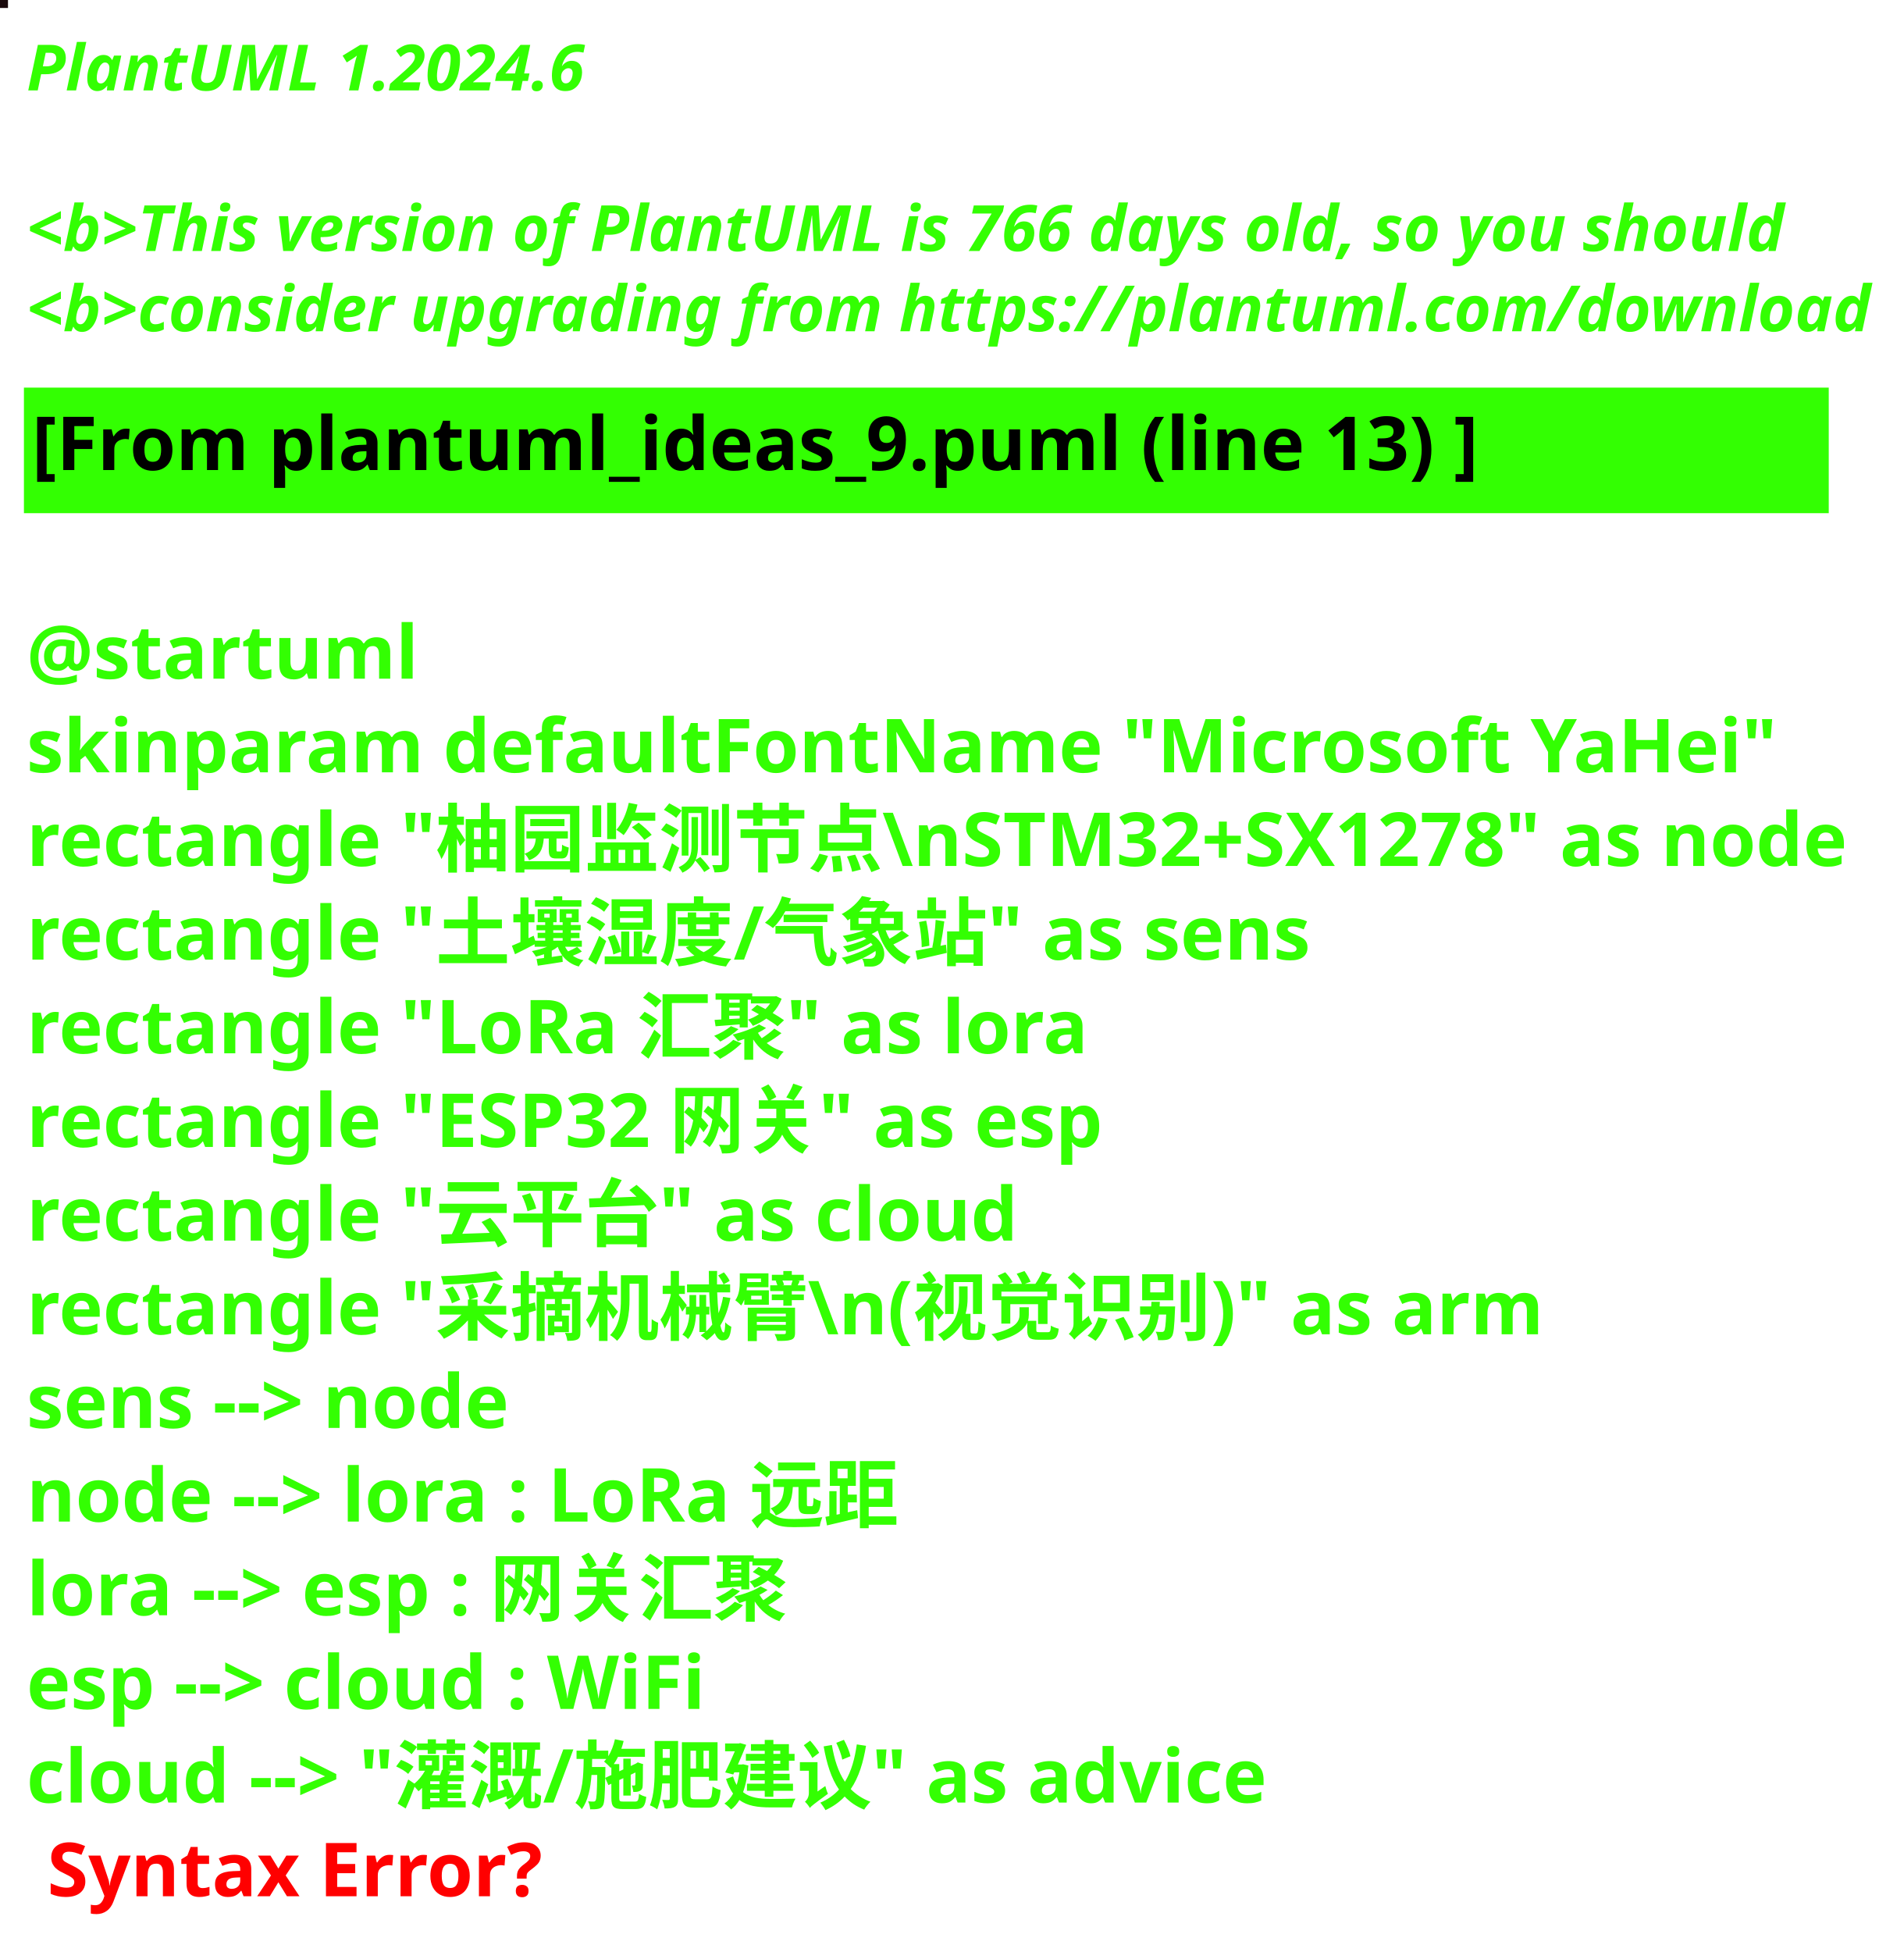
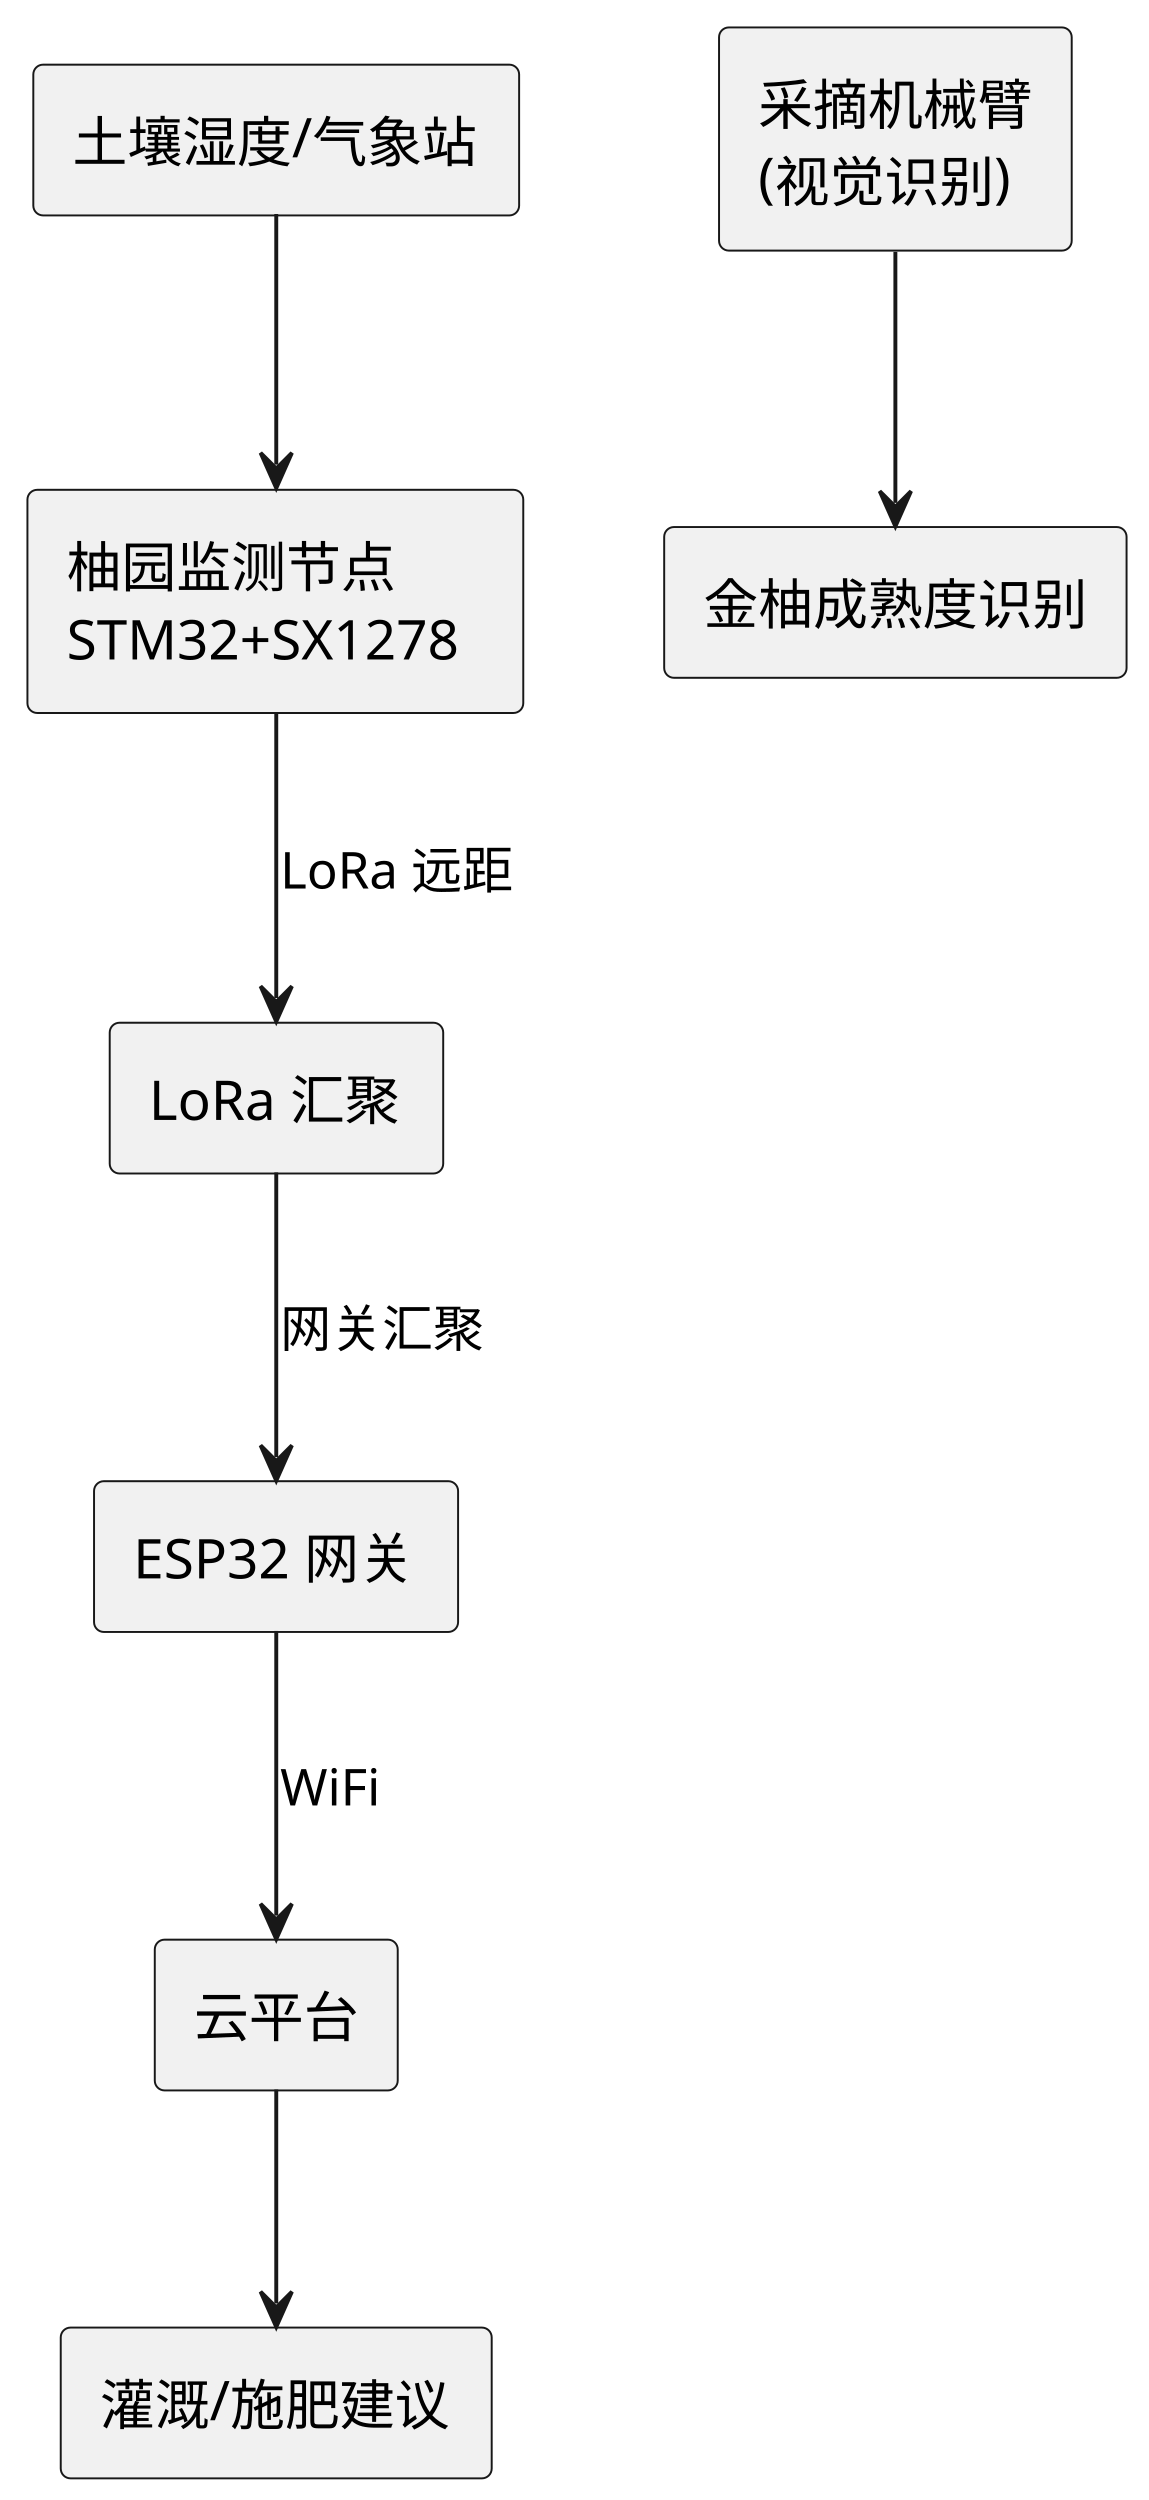
- <svg xmlns="http://www.w3.org/2000/svg" contentStyleType="text/css" height="367px" preserveAspectRatio="none" style="width:358px;height:367px;background:#000000;" version="1.1" viewBox="0 0 358 367" width="358px" zoomAndPan="magnify">
+ <svg xmlns="http://www.w3.org/2000/svg" contentStyleType="text/css" height="638px" preserveAspectRatio="none" style="width:293px;height:638px;background:#FFFFFF;" version="1.1" viewBox="0 0 293 638" width="293px" zoomAndPan="magnify">
  <defs />
  <g>
-     <rect fill="#1A090C" height="1" style="stroke:#1A090C;stroke-width:1.0;" width="1" x="0" y="0" />
-     <text fill="#33FF02" font-family="sans-serif" font-size="12" font-style="italic" font-weight="bold" lengthAdjust="spacing" textLength="105.375" x="5" y="17">PlantUML 1.2024.6</text>
-     <text fill="#33FF02" font-family="sans-serif" font-size="12" font-style="italic" font-weight="bold" lengthAdjust="spacing" textLength="3.334" x="5" y="32.094"> </text>
-     <text fill="#33FF02" font-family="sans-serif" font-size="12" font-style="italic" font-weight="bold" lengthAdjust="spacing" textLength="342.07" x="5" y="47.188">&lt;b&gt;This version of PlantUML is 766 days old, so you should</text>
-     <text fill="#33FF02" font-family="sans-serif" font-size="12" font-style="italic" font-weight="bold" lengthAdjust="spacing" textLength="344.01" x="5" y="62.281">&lt;b&gt;consider upgrading from https://plantuml.com/download</text>
-     <rect fill="#33FF02" height="22.609" style="stroke:#33FF02;stroke-width:1.0;" width="338.393" x="5" y="73.375" />
-     <text fill="#000000" font-family="sans-serif" font-size="14" font-weight="bold" lengthAdjust="spacing" textLength="263.717" x="6" y="88.375">[From plantuml_ideas_9.puml (line 13) ]</text>
-     <text fill="#33FF02" font-family="sans-serif" font-size="14" font-weight="bold" lengthAdjust="spacing" textLength="3.89" x="5" y="109.984"> </text>
-     <text fill="#33FF02" font-family="sans-serif" font-size="14" font-weight="bold" lengthAdjust="spacing" textLength="68.886" x="5" y="127.594">@startuml</text>
-     <text fill="#33FF02" font-family="sans-serif" font-size="14" font-weight="bold" lengthAdjust="spacing" textLength="311.227" x="5" y="145.203">skinparam defaultFontName "Microsoft YaHei"</text>
-     <text fill="#33FF02" font-family="sans-serif" font-size="14" font-weight="bold" lengthAdjust="spacing" textLength="338.393" x="5" y="162.812">rectangle "柚园监测节点\nSTM32+SX1278" as node</text>
-     <text fill="#33FF02" font-family="sans-serif" font-size="14" font-weight="bold" lengthAdjust="spacing" textLength="239.627" x="5" y="180.422">rectangle "土壤湿度/气象站" as sens</text>
-     <text fill="#33FF02" font-family="sans-serif" font-size="14" font-weight="bold" lengthAdjust="spacing" textLength="196.205" x="5" y="198.031">rectangle "LoRa 汇聚" as lora</text>
-     <text fill="#33FF02" font-family="sans-serif" font-size="14" font-weight="bold" lengthAdjust="spacing" textLength="203.239" x="5" y="215.641">rectangle "ESP32 网关" as esp</text>
-     <text fill="#33FF02" font-family="sans-serif" font-size="14" font-weight="bold" lengthAdjust="spacing" textLength="183.408" x="5" y="233.25">rectangle "云平台" as cloud</text>
-     <text fill="#33FF02" font-family="sans-serif" font-size="14" font-weight="bold" lengthAdjust="spacing" textLength="280.15" x="5" y="250.859">rectangle "采摘机械臂\n(视觉识别)" as arm</text>
-     <text fill="#33FF02" font-family="sans-serif" font-size="14" font-weight="bold" lengthAdjust="spacing" textLength="90.631" x="5" y="268.469">sens --&gt; node</text>
-     <text fill="#33FF02" font-family="sans-serif" font-size="14" font-weight="bold" lengthAdjust="spacing" textLength="164.602" x="5" y="286.078">node --&gt; lora : LoRa 远距</text>
-     <text fill="#33FF02" font-family="sans-serif" font-size="14" font-weight="bold" lengthAdjust="spacing" textLength="145.27" x="5" y="303.688">lora --&gt; esp : 网关汇聚</text>
-     <text fill="#33FF02" font-family="sans-serif" font-size="14" font-weight="bold" lengthAdjust="spacing" textLength="128.721" x="5" y="321.297">esp --&gt; cloud : WiFi</text>
-     <text fill="#33FF02" font-family="sans-serif" font-size="14" font-weight="bold" lengthAdjust="spacing" text-decoration="wavy underline" textLength="233.338" x="5" y="338.906">cloud --&gt; "灌溉/施肥建议" as advice</text>
-     <text fill="#FF0000" font-family="sans-serif" font-size="14" font-weight="bold" lengthAdjust="spacing" textLength="92.586" x="8.89" y="356.516">Syntax Error?</text>
+     <g id="elem_node">
+       <rect fill="#F1F1F1" height="56.955" rx="2.5" ry="2.5" style="stroke:#181818;stroke-width:0.5;" width="126.538" x="7" y="125" />
+       <text fill="#000000" font-family="Microsoft YaHei" font-size="14" lengthAdjust="spacing" textLength="84" x="17" y="149.814">柚园监测节点</text>
+       <text fill="#000000" font-family="Microsoft YaHei" font-size="14" lengthAdjust="spacing" textLength="106.538" x="17" y="168.291">STM32+SX1278</text>
+     </g>
+     <g id="elem_sens">
+       <rect fill="#F1F1F1" height="38.477" rx="2.5" ry="2.5" style="stroke:#181818;stroke-width:0.5;" width="123.981" x="8.5" y="16.5" />
+       <text fill="#000000" font-family="Microsoft YaHei" font-size="14" lengthAdjust="spacing" textLength="103.981" x="18.5" y="41.313">土壤湿度/气象站</text>
+     </g>
+     <g id="elem_lora">
+       <rect fill="#F1F1F1" height="38.477" rx="2.5" ry="2.5" style="stroke:#181818;stroke-width:0.5;" width="85.106" x="28" y="261" />
+       <text fill="#000000" font-family="Microsoft YaHei" font-size="14" lengthAdjust="spacing" textLength="65.106" x="38" y="285.813">LoRa 汇聚</text>
+     </g>
+     <g id="elem_esp">
+       <rect fill="#F1F1F1" height="38.477" rx="2.5" ry="2.5" style="stroke:#181818;stroke-width:0.5;" width="92.905" x="24" y="378" />
+       <text fill="#000000" font-family="Microsoft YaHei" font-size="14" lengthAdjust="spacing" textLength="72.905" x="34" y="402.813">ESP32 网关</text>
+     </g>
+     <g id="elem_cloud">
+       <rect fill="#F1F1F1" height="38.477" rx="2.5" ry="2.5" style="stroke:#181818;stroke-width:0.5;" width="62" x="39.5" y="495" />
+       <text fill="#000000" font-family="Microsoft YaHei" font-size="14" lengthAdjust="spacing" textLength="42" x="49.5" y="519.813">云平台</text>
+     </g>
+     <g id="elem_arm">
+       <rect fill="#F1F1F1" height="56.955" rx="2.5" ry="2.5" style="stroke:#181818;stroke-width:0.5;" width="90" x="183.5" y="7" />
+       <text fill="#000000" font-family="Microsoft YaHei" font-size="14" lengthAdjust="spacing" textLength="70" x="193.5" y="31.814">采摘机械臂</text>
+       <text fill="#000000" font-family="Microsoft YaHei" font-size="14" lengthAdjust="spacing" textLength="65.352" x="193.5" y="50.291">(视觉识别)</text>
+     </g>
+     <g id="elem_advice">
+       <rect fill="#F1F1F1" height="38.477" rx="2.5" ry="2.5" style="stroke:#181818;stroke-width:0.5;" width="109.981" x="15.5" y="594" />
+       <text fill="#000000" font-family="Microsoft YaHei" font-size="14" lengthAdjust="spacing" textLength="89.981" x="25.5" y="618.813">灌溉/施肥建议</text>
+     </g>
+     <g id="elem_ripe">
+       <rect fill="#F1F1F1" height="38.477" rx="2.5" ry="2.5" style="stroke:#181818;stroke-width:0.5;" width="118" x="169.5" y="134.5" />
+       <text fill="#000000" font-family="Microsoft YaHei" font-size="14" lengthAdjust="spacing" textLength="98" x="179.5" y="159.314">金柚成熟度识别</text>
+     </g>
+     <g id="link_sens_node">
+       <path d="M70.5,54.62 C70.5,73.36 70.5,96.85 70.5,118.57 " fill="none" id="sens-to-node" style="stroke:#181818;stroke-width:1.0;" />
+       <polygon fill="#181818" points="70.5,124.57,74.5,115.57,70.5,119.57,66.5,115.57,70.5,124.57" style="stroke:#181818;stroke-width:1.0;" />
+     </g>
+     <g id="link_node_lora">
+       <path d="M70.5,182.13 C70.5,206.06 70.5,233.99 70.5,254.69 " fill="none" id="node-to-lora" style="stroke:#181818;stroke-width:1.0;" />
+       <polygon fill="#181818" points="70.5,260.69,74.5,251.69,70.5,255.69,66.5,251.69,70.5,260.69" style="stroke:#181818;stroke-width:1.0;" />
+       <text fill="#000000" font-family="Microsoft YaHei" font-size="13" lengthAdjust="spacing" textLength="60.455" x="71.5" y="226.755">LoRa 远距</text>
+     </g>
+     <g id="link_lora_esp">
+       <path d="M70.5,299.22 C70.5,320.76 70.5,350.37 70.5,371.86 " fill="none" id="lora-to-esp" style="stroke:#181818;stroke-width:1.0;" />
+       <polygon fill="#181818" points="70.5,377.86,74.5,368.86,70.5,372.86,66.5,368.86,70.5,377.86" style="stroke:#181818;stroke-width:1.0;" />
+       <text fill="#000000" font-family="Microsoft YaHei" font-size="13" lengthAdjust="spacing" textLength="52" x="71.5" y="343.755">网关汇聚</text>
+     </g>
+     <g id="link_esp_cloud">
+       <path d="M70.5,416.22 C70.5,437.76 70.5,467.37 70.5,488.86 " fill="none" id="esp-to-cloud" style="stroke:#181818;stroke-width:1.0;" />
+       <polygon fill="#181818" points="70.5,494.86,74.5,485.86,70.5,489.86,66.5,485.86,70.5,494.86" style="stroke:#181818;stroke-width:1.0;" />
+       <text fill="#000000" font-family="Microsoft YaHei" font-size="13" lengthAdjust="spacing" textLength="27.054" x="71.5" y="460.755">WiFi</text>
+     </g>
+     <g id="link_cloud_advice">
+       <path d="M70.5,533.24 C70.5,550.59 70.5,570.52 70.5,587.84 " fill="none" id="cloud-to-advice" style="stroke:#181818;stroke-width:1.0;" />
+       <polygon fill="#181818" points="70.5,593.84,74.5,584.84,70.5,588.84,66.5,584.84,70.5,593.84" style="stroke:#181818;stroke-width:1.0;" />
+     </g>
+     <g id="link_arm_ripe">
+       <path d="M228.5,64.28 C228.5,86 228.5,109.56 228.5,128.34 " fill="none" id="arm-to-ripe" style="stroke:#181818;stroke-width:1.0;" />
+       <polygon fill="#181818" points="228.5,134.34,232.5,125.34,228.5,129.34,224.5,125.34,228.5,134.34" style="stroke:#181818;stroke-width:1.0;" />
+     </g>
  </g>
</svg>
